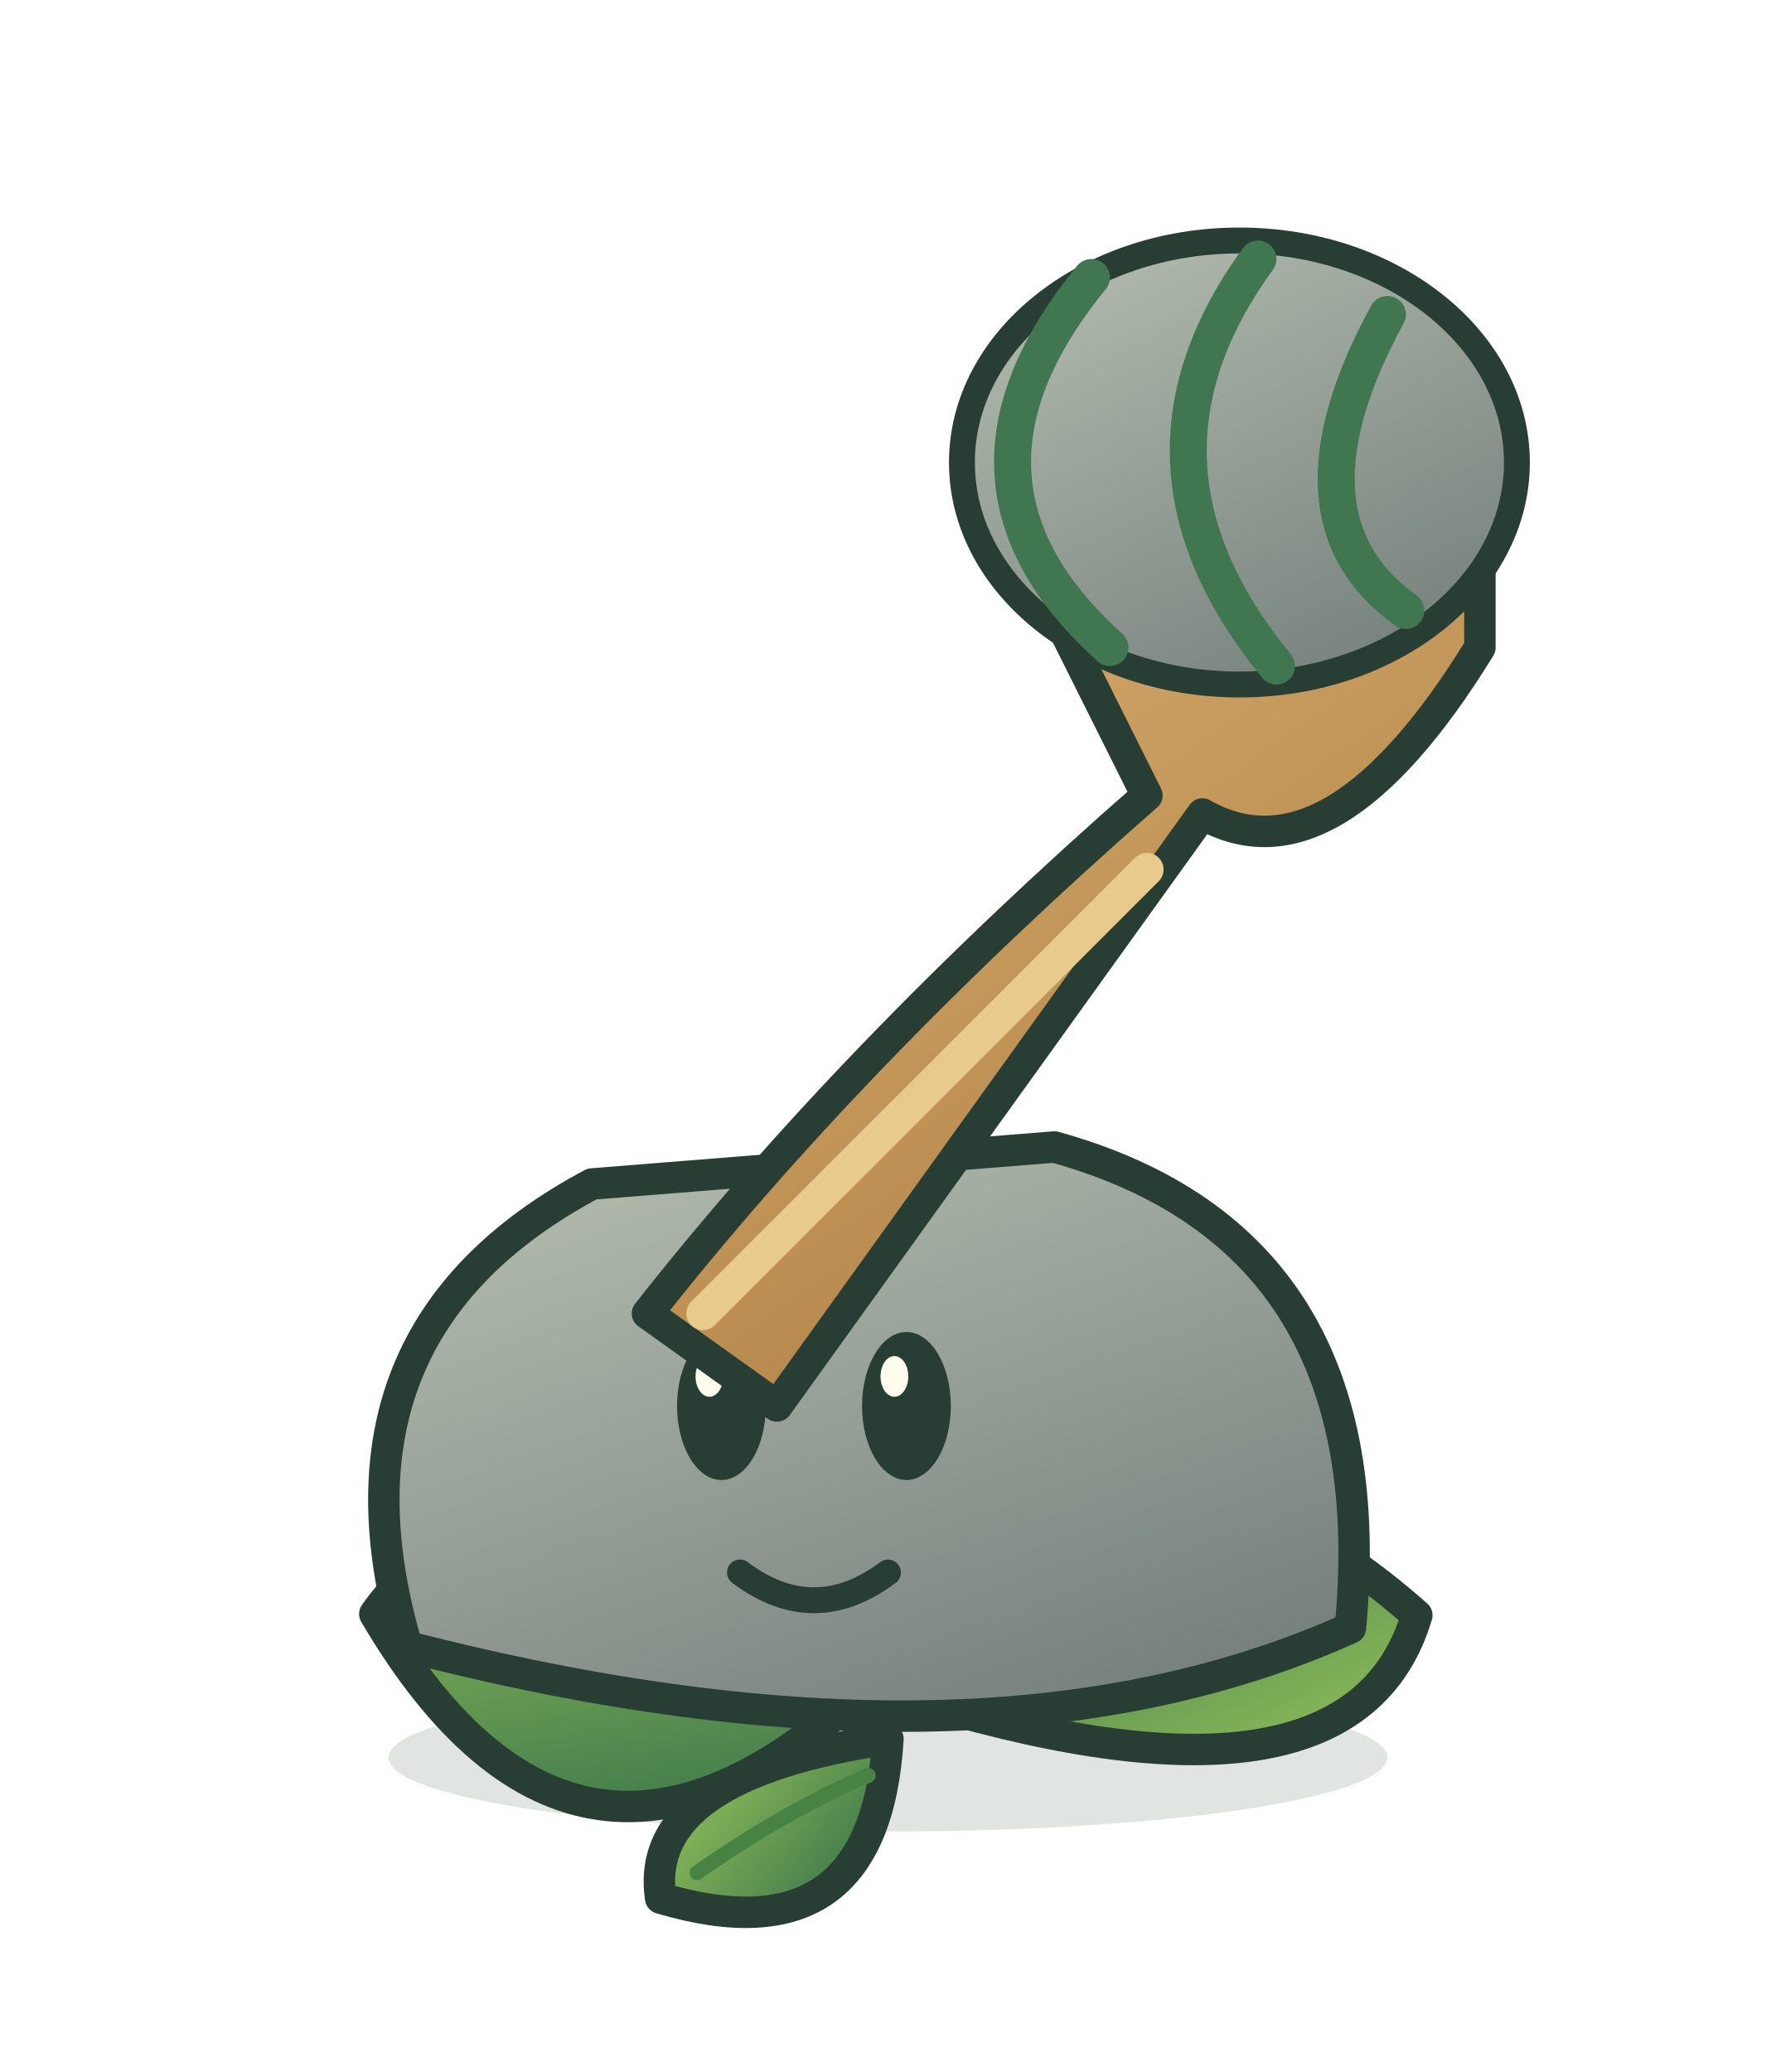
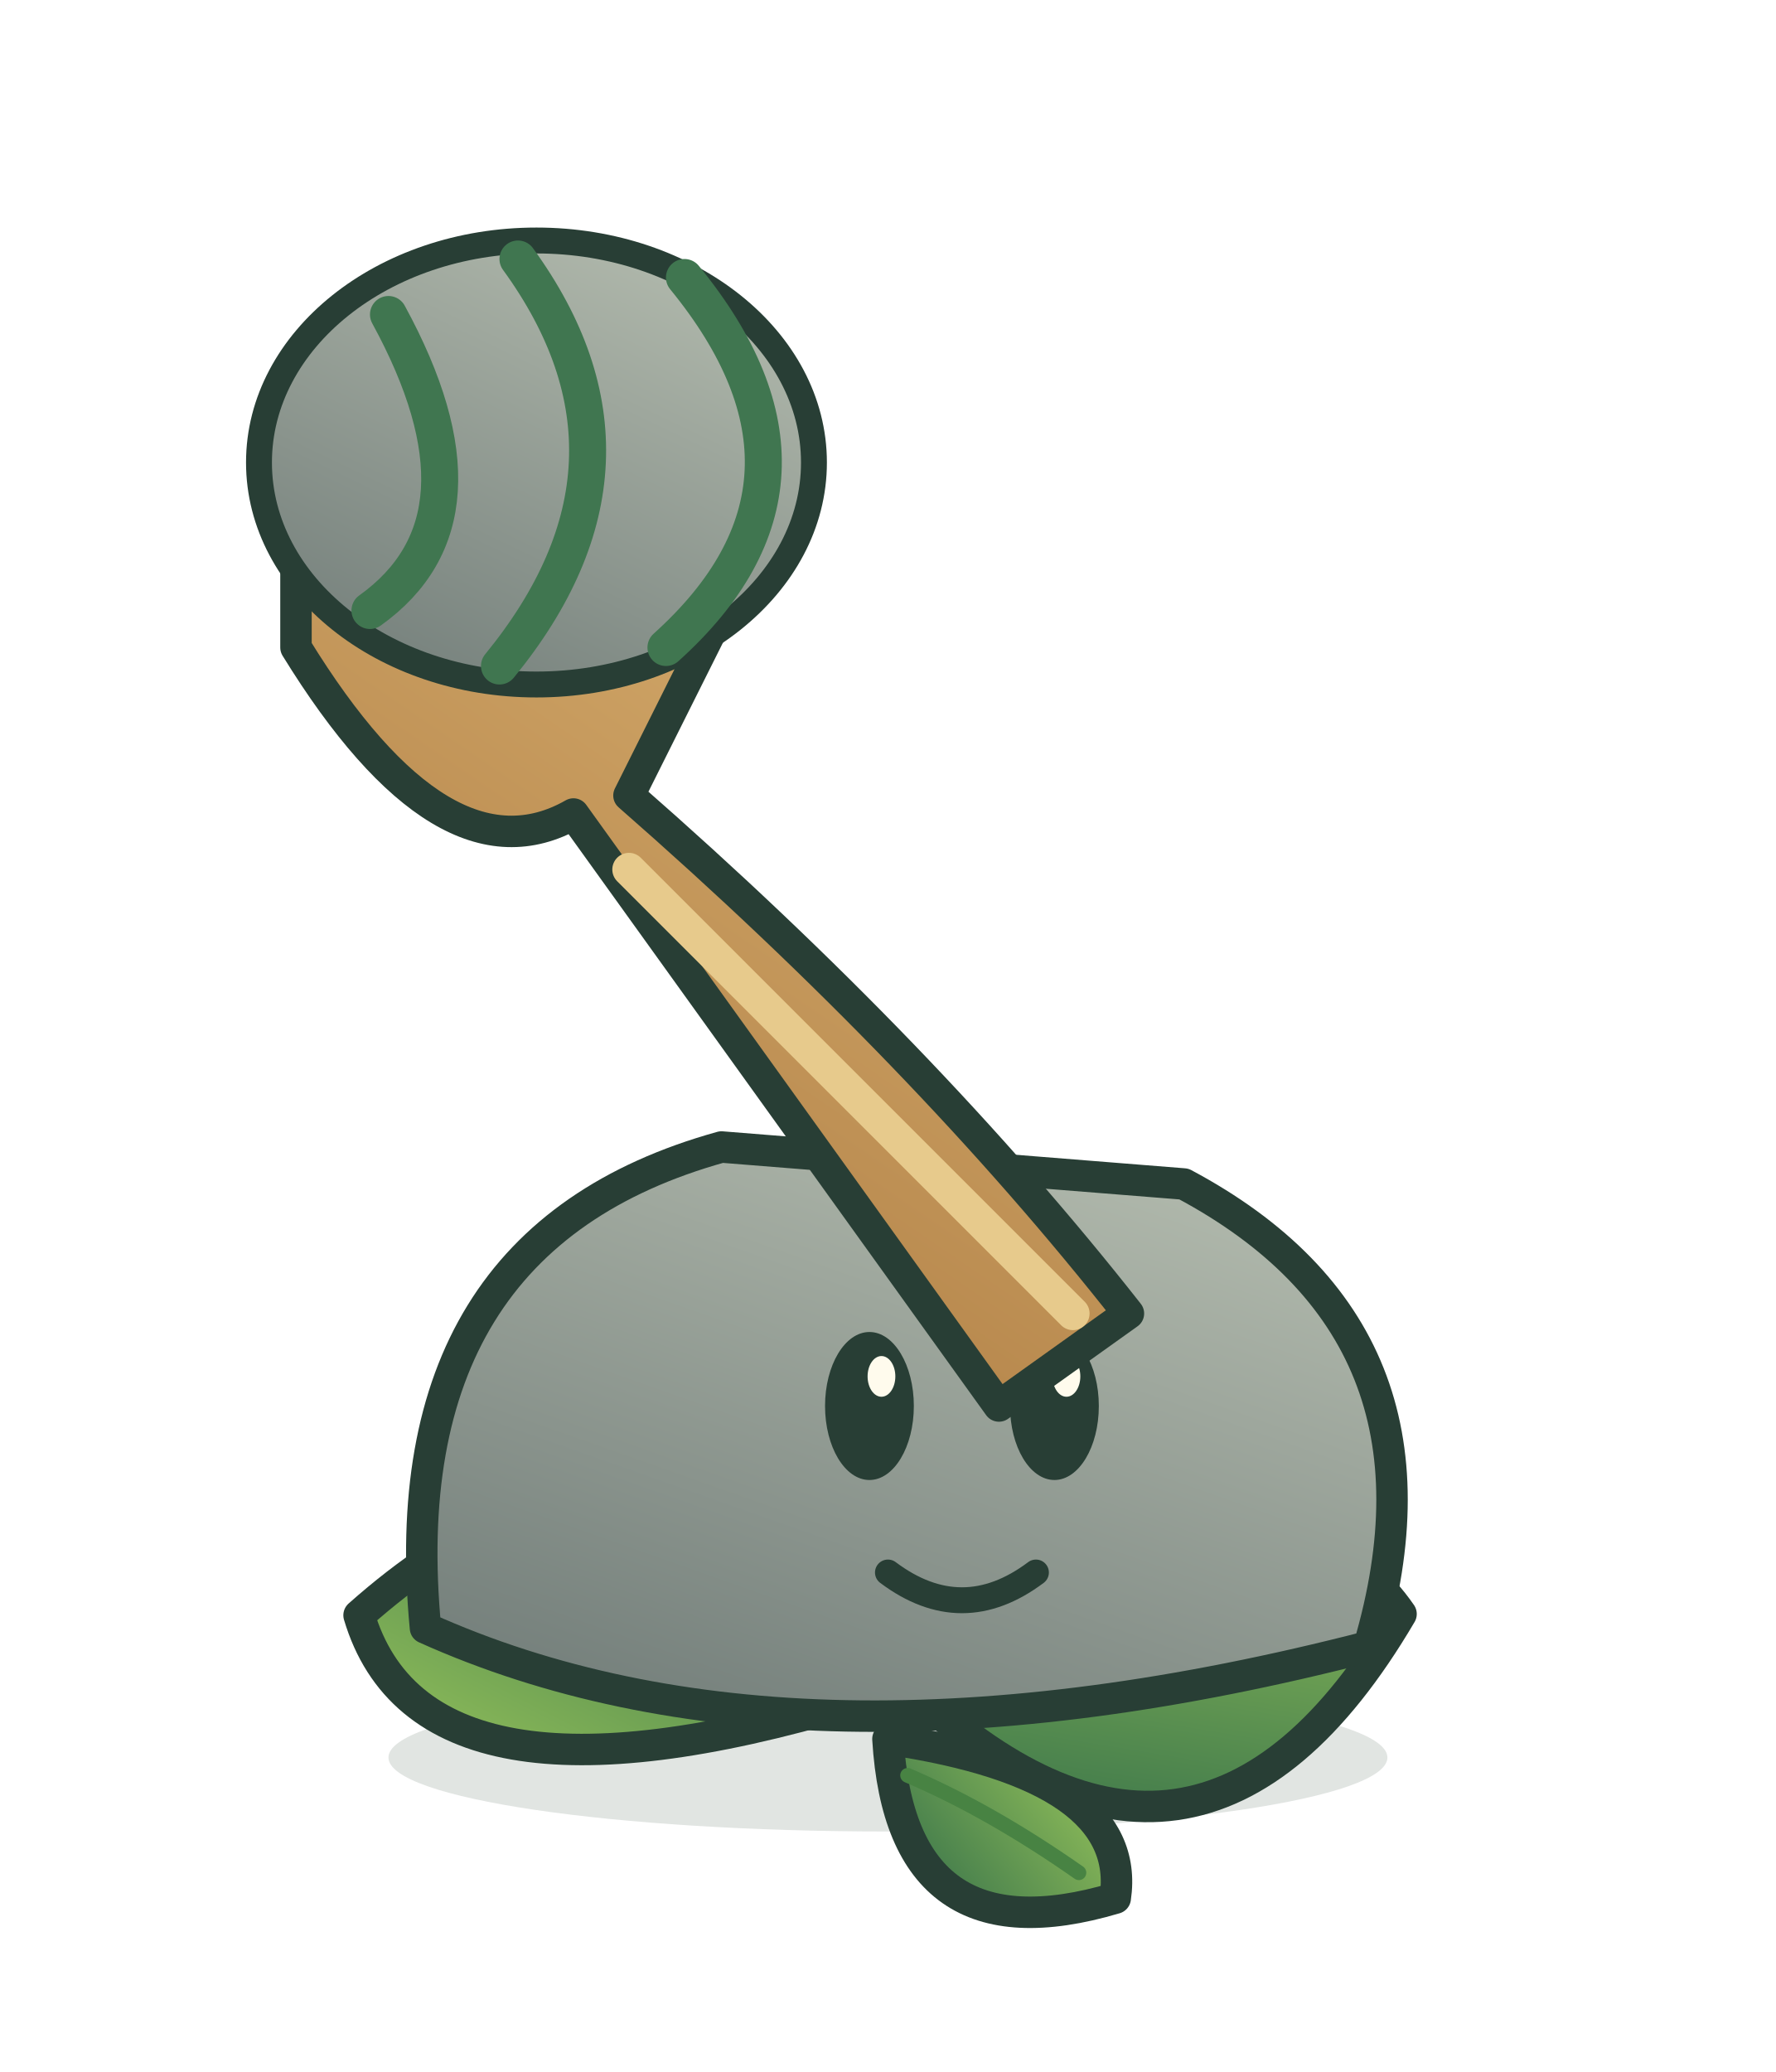
<svg xmlns="http://www.w3.org/2000/svg" width="192" height="224" viewBox="-48 -60 96 112">
  <defs>
    <linearGradient id="pea" x1=".2" y1="0" x2=".8" y2="1">
      <stop stop-color="#b7dc7a" />
      <stop offset="1" stop-color="#55904d" />
    </linearGradient>
    <linearGradient id="leaf" x1=".2" y1="0" x2=".8" y2="1">
      <stop stop-color="#88b758" />
      <stop offset="1" stop-color="#3d774b" />
    </linearGradient>
    <linearGradient id="gold" x1=".2" y1="0" x2=".8" y2="1">
      <stop stop-color="#fbe4a0" />
      <stop offset="1" stop-color="#d6953f" />
    </linearGradient>
    <linearGradient id="sun" x1=".2" y1="0" x2=".8" y2="1">
      <stop stop-color="#f0bd65" />
      <stop offset="1" stop-color="#bf813d" />
    </linearGradient>
    <linearGradient id="cream" x1=".2" y1="0" x2=".8" y2="1">
      <stop stop-color="#fff3d4" />
      <stop offset="1" stop-color="#d9be99" />
    </linearGradient>
    <linearGradient id="bark" x1=".2" y1="0" x2=".8" y2="1">
      <stop stop-color="#dcb474" />
      <stop offset="1" stop-color="#aa783f" />
    </linearGradient>
    <linearGradient id="ice" x1=".2" y1="0" x2=".8" y2="1">
      <stop stop-color="#d7f5f4" />
      <stop offset="1" stop-color="#72abc8" />
    </linearGradient>
    <linearGradient id="mint" x1=".2" y1="0" x2=".8" y2="1">
      <stop stop-color="#bfe8cb" />
      <stop offset="1" stop-color="#599993" />
    </linearGradient>
    <linearGradient id="rose" x1=".2" y1="0" x2=".8" y2="1">
      <stop stop-color="#f3b6bd" />
      <stop offset="1" stop-color="#c36282" />
    </linearGradient>
    <linearGradient id="violet" x1=".2" y1="0" x2=".8" y2="1">
      <stop stop-color="#d9c2e9" />
      <stop offset="1" stop-color="#997bb7" />
    </linearGradient>
    <linearGradient id="plum" x1=".2" y1="0" x2=".8" y2="1">
      <stop stop-color="#a995c5" />
      <stop offset="1" stop-color="#665c8a" />
    </linearGradient>
    <linearGradient id="night" x1=".2" y1="0" x2=".8" y2="1">
      <stop stop-color="#6e6b88" />
      <stop offset="1" stop-color="#35394e" />
    </linearGradient>
    <linearGradient id="fire" x1=".2" y1="0" x2=".8" y2="1">
      <stop stop-color="#fbc478" />
      <stop offset="1" stop-color="#dc7243" />
    </linearGradient>
    <linearGradient id="stone" x1=".2" y1="0" x2=".8" y2="1">
      <stop stop-color="#b3bbae" />
      <stop offset="1" stop-color="#747f7b" />
    </linearGradient>
  </defs>
-   <ellipse cx="0" cy="35" rx="27" ry="4" fill="#233e2b" opacity=".14" stroke="none" stroke-width="0" />
-   <g transform="translate(-1 31) rotate(8)">
-     <path d="M0 0 Q-21.6 -10.8 -27 0 Q-13.5 17.01 0 0Z" fill="url(#leaf)" stroke="#283e35" stroke-width="1.7" stroke-linejoin="round" stroke-linecap="round" />
-     <path d="M-2 1 Q-12.15 0 -22.68 0" fill="none" stroke="#488343" stroke-width="0.8" stroke-linejoin="round" stroke-linecap="round" />
+   <g transform="scale(-1 1)">
+     <ellipse cx="0" cy="35" rx="27" ry="4" fill="#233e2b" opacity=".14" stroke="none" stroke-width="0" />
+     <g transform="translate(-1 31) rotate(8)">
+       <path d="M0 0 Q-21.6 -10.8 -27 0 Q-13.5 17.01 0 0Z" fill="url(#leaf)" stroke="#283e35" stroke-width="1.7" stroke-linejoin="round" stroke-linecap="round" />
+       <path d="M-2 1 Q-12.15 0 -22.68 0" fill="none" stroke="#488343" stroke-width="0.8" stroke-linejoin="round" stroke-linecap="round" />
+     </g>
+     <g transform="translate(2 32) rotate(170)">
+       <path d="M0 0 Q-21.6 -10.8 -27 0 Q-13.5 17.01 0 0Z" fill="url(#leaf)" stroke="#283e35" stroke-width="1.7" stroke-linejoin="round" stroke-linecap="round" />
+       <path d="M-2 1 Q-12.15 0 -22.68 0" fill="none" stroke="#488343" stroke-width="0.8" stroke-linejoin="round" stroke-linecap="round" />
+     </g>
+     <g transform="translate(0 34) rotate(-35)">
+       <path d="M0 0 Q-12.0 -6.0 -15 0 Q-7.5 9.45 0 0Z" fill="url(#leaf)" stroke="#283e35" stroke-width="1.7" stroke-linejoin="round" stroke-linecap="round" />
+       <path d="M-2 1 Q-6.75 0 -12.6 0" fill="none" stroke="#488343" stroke-width="0.8" stroke-linejoin="round" stroke-linecap="round" />
+     </g>
+     <path d="M-26 29 Q-31 12 -16 4 L9 2 Q27 7 25 28 Q5 37 -26 29Z" fill="url(#stone)" stroke="#283e35" stroke-width="1.7" stroke-linejoin="round" stroke-linecap="round" />
+     <ellipse cx="-9" cy="16" rx="2.4" ry="4" fill="#283e35" stroke="none" stroke-width="1.4" />
+     <ellipse cx="-9.65" cy="14.4" rx="0.75" ry="1.1" fill="#fffbed" stroke="none" stroke-width="1.4" />
+     <ellipse cx="1" cy="16" rx="2.4" ry="4" fill="#283e35" stroke="none" stroke-width="1.4" />
+     <ellipse cx="0.35" cy="14.4" rx="0.75" ry="1.1" fill="#fffbed" stroke="none" stroke-width="1.4" />
+     <path d="M-8 25 q4 3 8 0" fill="none" stroke="#283e35" stroke-width="1.4" stroke-linejoin="round" stroke-linecap="round" />
+     <path d="M-13 11 Q-2 -3 14 -17 L8 -29 Q17 -41 32 -31 L32 -25 Q24 -12 17 -16 L-6 16Z" fill="url(#bark)" stroke="#283e35" stroke-width="1.7" stroke-linejoin="round" stroke-linecap="round" />
+     <path d="M-10 11 L14 -13" fill="none" stroke="#e7ca8c" stroke-width="1.8" stroke-linejoin="round" stroke-linecap="round" />
+     <ellipse cx="19" cy="-35" rx="15" ry="12" fill="url(#stone)" stroke="#283e35" stroke-width="1.4" />
+     <path d="M11 -45 Q2 -34 12 -25 M20 -46 Q12 -35 21 -24 M27 -43 Q21 -32 28 -27" fill="none" stroke="#407650" stroke-width="2" stroke-linejoin="round" stroke-linecap="round" />
  </g>
-   <g transform="translate(2 32) rotate(170)">
-     <path d="M0 0 Q-21.6 -10.8 -27 0 Q-13.5 17.01 0 0Z" fill="url(#leaf)" stroke="#283e35" stroke-width="1.7" stroke-linejoin="round" stroke-linecap="round" />
-     <path d="M-2 1 Q-12.15 0 -22.68 0" fill="none" stroke="#488343" stroke-width="0.8" stroke-linejoin="round" stroke-linecap="round" />
-   </g>
-   <g transform="translate(0 34) rotate(-35)">
-     <path d="M0 0 Q-12.0 -6.0 -15 0 Q-7.5 9.45 0 0Z" fill="url(#leaf)" stroke="#283e35" stroke-width="1.7" stroke-linejoin="round" stroke-linecap="round" />
-     <path d="M-2 1 Q-6.75 0 -12.6 0" fill="none" stroke="#488343" stroke-width="0.8" stroke-linejoin="round" stroke-linecap="round" />
-   </g>
-   <path d="M-26 29 Q-31 12 -16 4 L9 2 Q27 7 25 28 Q5 37 -26 29Z" fill="url(#stone)" stroke="#283e35" stroke-width="1.7" stroke-linejoin="round" stroke-linecap="round" />
-   <ellipse cx="-9" cy="16" rx="2.4" ry="4" fill="#283e35" stroke="none" stroke-width="1.4" />
-   <ellipse cx="-9.65" cy="14.4" rx="0.75" ry="1.1" fill="#fffbed" stroke="none" stroke-width="1.4" />
-   <ellipse cx="1" cy="16" rx="2.4" ry="4" fill="#283e35" stroke="none" stroke-width="1.4" />
-   <ellipse cx="0.35" cy="14.4" rx="0.75" ry="1.1" fill="#fffbed" stroke="none" stroke-width="1.4" />
-   <path d="M-8 25 q4 3 8 0" fill="none" stroke="#283e35" stroke-width="1.4" stroke-linejoin="round" stroke-linecap="round" />
-   <path d="M-13 11 Q-2 -3 14 -17 L8 -29 Q17 -41 32 -31 L32 -25 Q24 -12 17 -16 L-6 16Z" fill="url(#bark)" stroke="#283e35" stroke-width="1.7" stroke-linejoin="round" stroke-linecap="round" />
-   <path d="M-10 11 L14 -13" fill="none" stroke="#e7ca8c" stroke-width="1.8" stroke-linejoin="round" stroke-linecap="round" />
-   <ellipse cx="19" cy="-35" rx="15" ry="12" fill="url(#stone)" stroke="#283e35" stroke-width="1.4" />
-   <path d="M11 -45 Q2 -34 12 -25 M20 -46 Q12 -35 21 -24 M27 -43 Q21 -32 28 -27" fill="none" stroke="#407650" stroke-width="2" stroke-linejoin="round" stroke-linecap="round" />
</svg>
